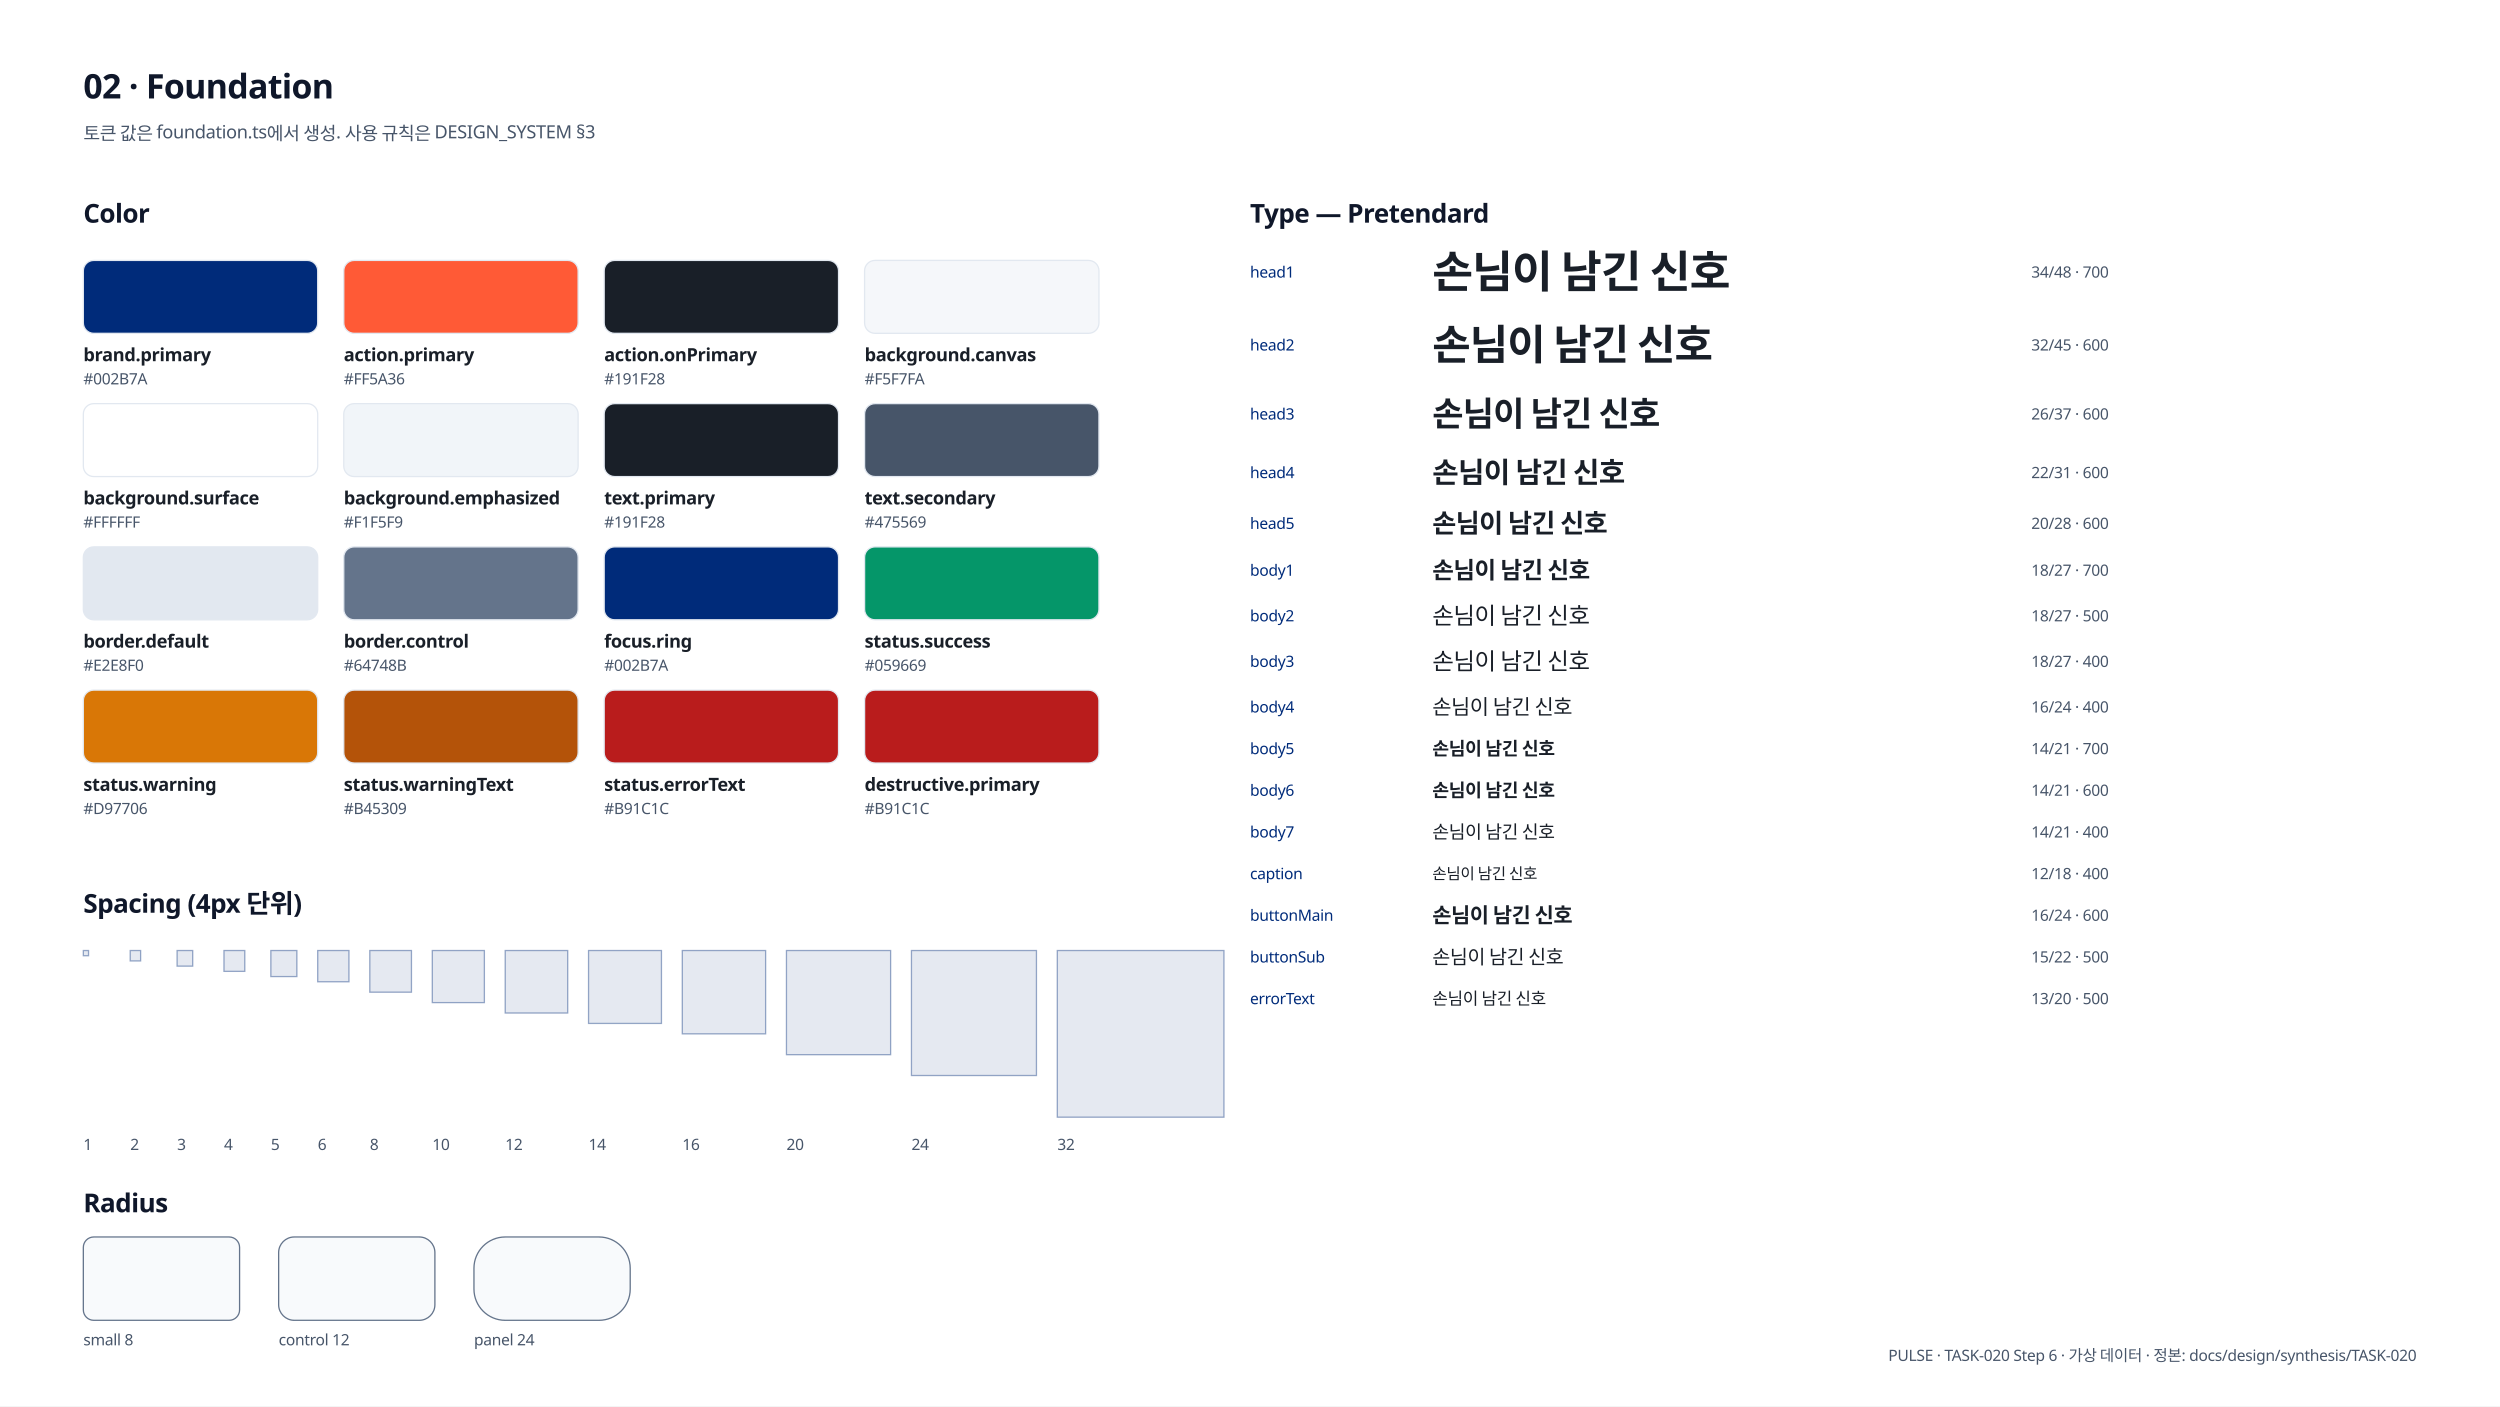
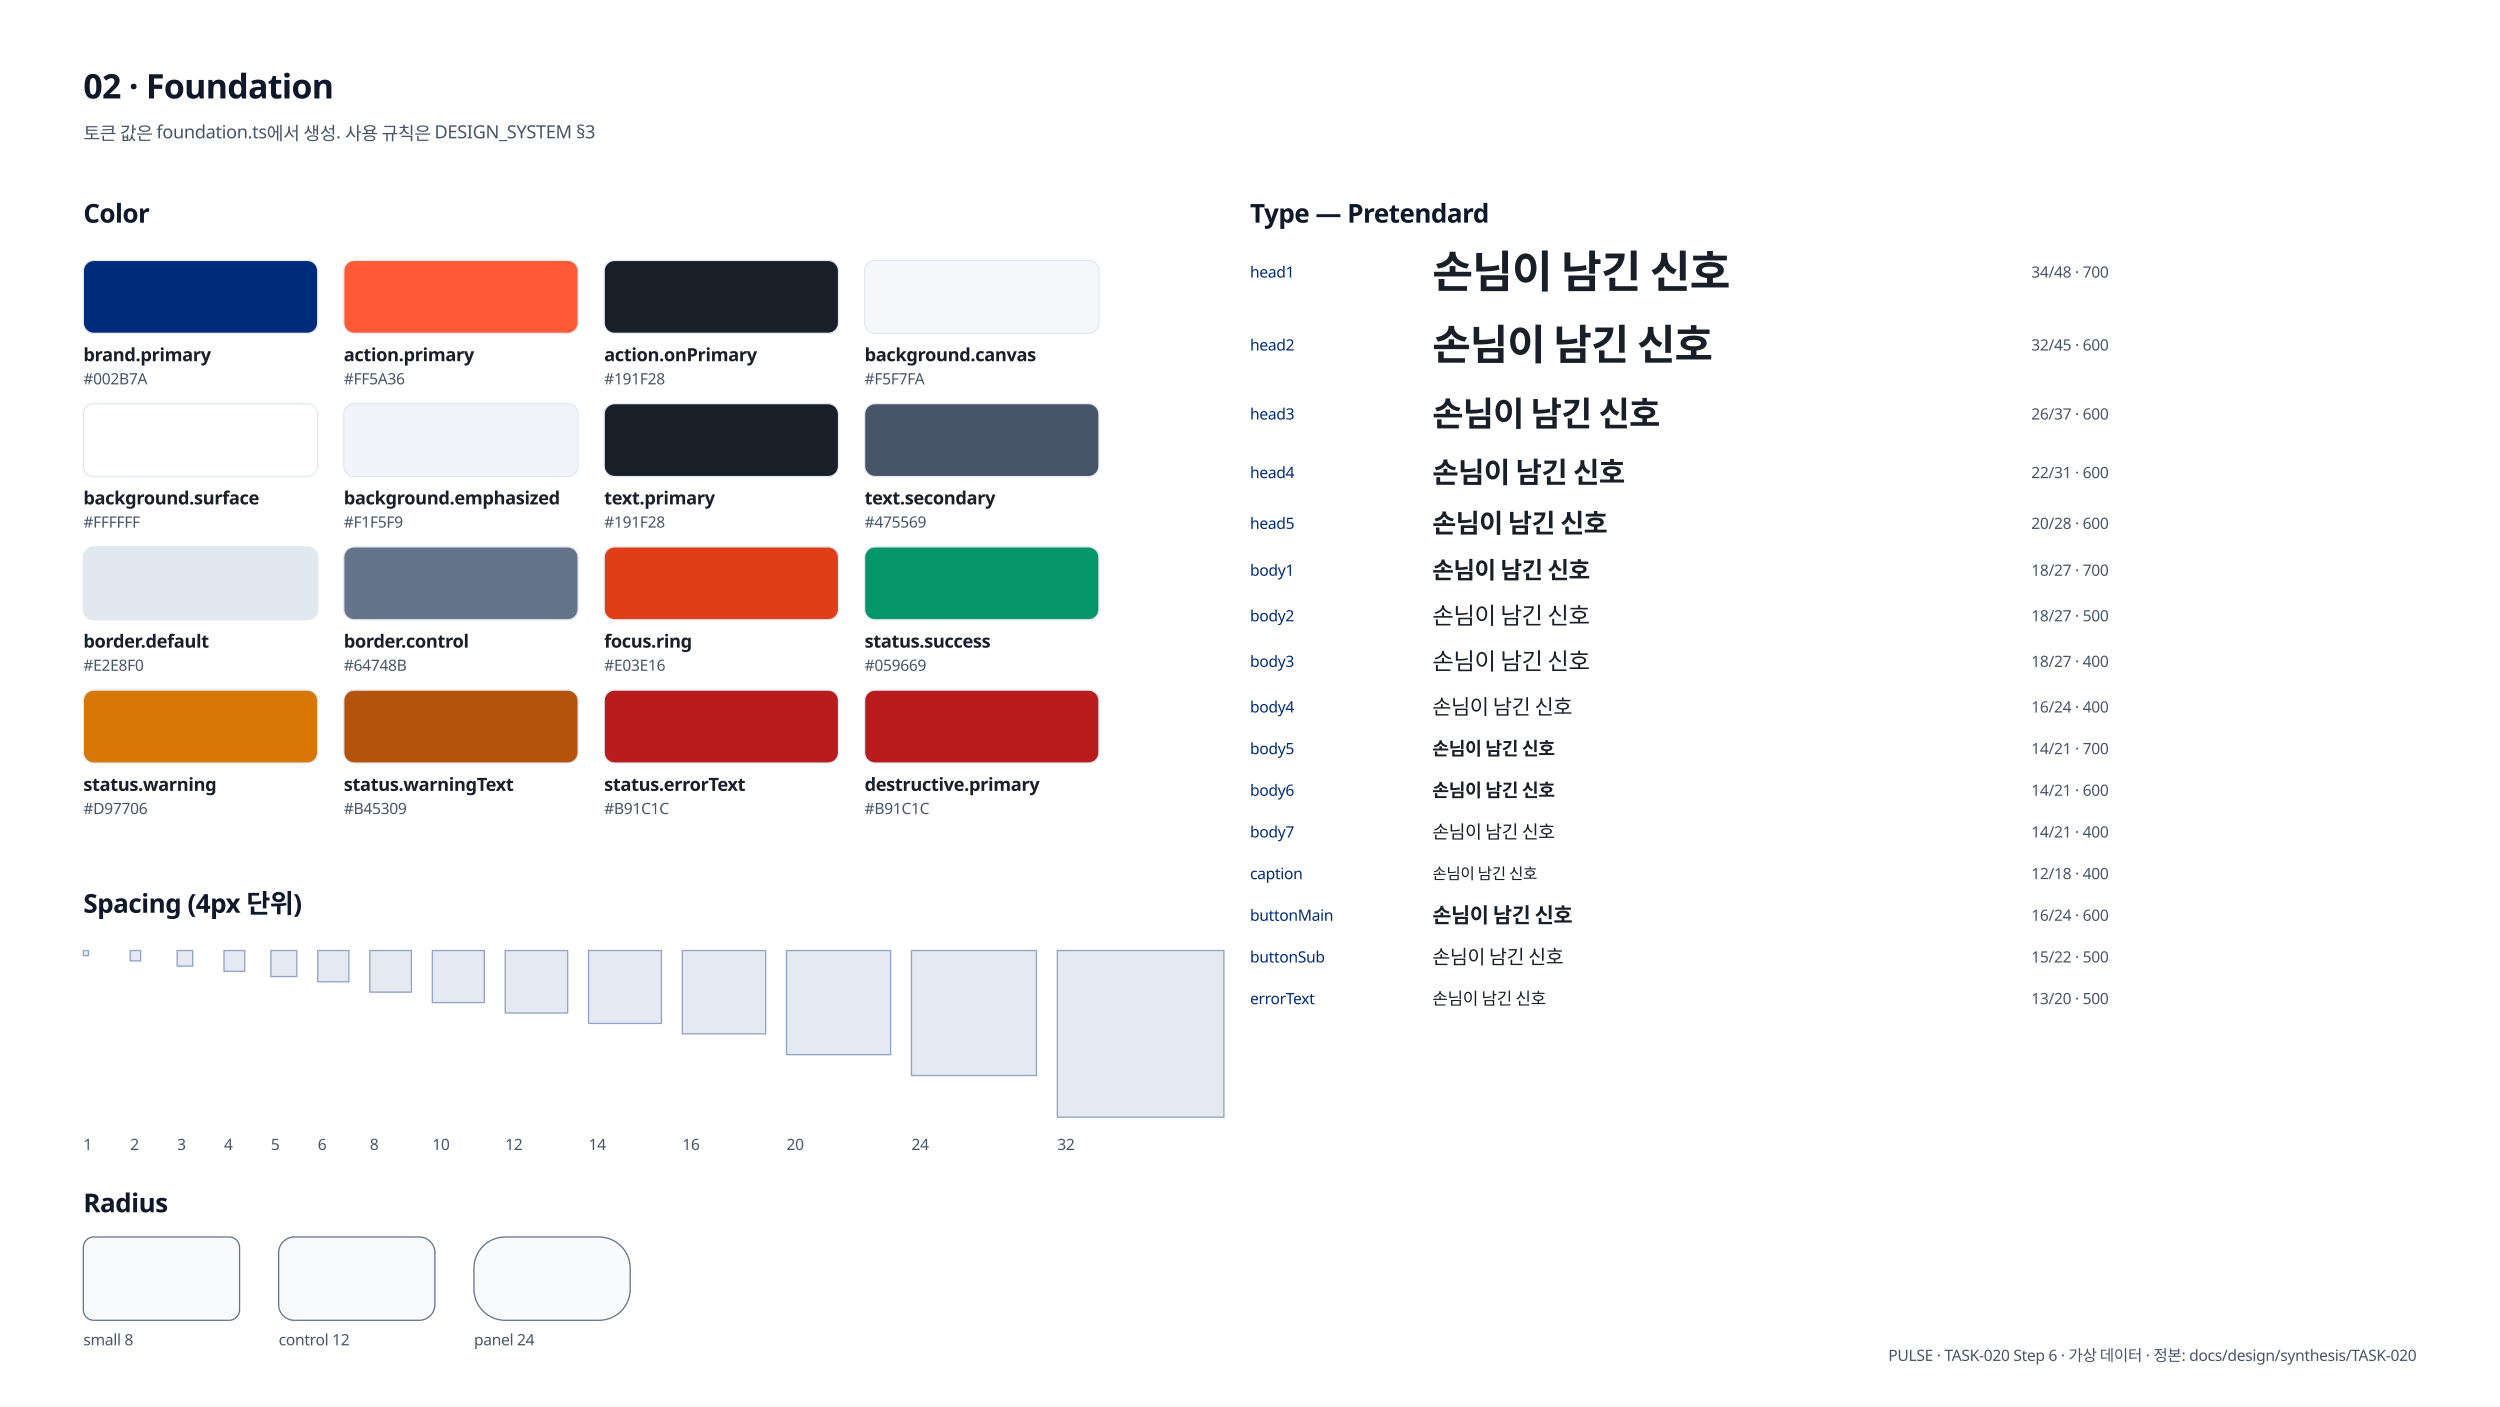
<svg xmlns="http://www.w3.org/2000/svg" width="1920" height="1080" viewBox="0 0 1920 1080">
  <rect x="0" y="0" width="1920" height="1080" rx="0" fill="#FFFFFF" />
  <text x="64" y="75.6" font-family="Pretendard" font-size="26" font-weight="600" letter-spacing="-0.52" fill="#0F172A" text-anchor="start">02 · Foundation</text>
  <text x="64" y="107.4" font-family="Pretendard" font-size="14" font-weight="400" letter-spacing="-0.28" fill="#475569" text-anchor="start">토큰 값은 foundation.ts에서 생성. 사용 규칙은 DESIGN_SYSTEM §3</text>
  <text x="64" y="171.0" font-family="Pretendard" font-size="20" font-weight="600" letter-spacing="-0.4" fill="#0F172A" text-anchor="start">Color</text>
  <g id="Color/brand.primary">
    <rect x="64" y="200" width="180" height="56" rx="8" fill="#002B7A" stroke="#E2E8F0" stroke-width="1" />
    <text x="64" y="277.4" font-family="Pretendard" font-size="14" font-weight="600" letter-spacing="-0.28" fill="#191F28" text-anchor="start">brand.primary</text>
    <text x="64" y="295.2" font-family="Pretendard" font-size="12" font-weight="400" letter-spacing="-0.24" fill="#475569" text-anchor="start">#002B7A</text>
  </g>
  <g id="Color/action.primary">
    <rect x="264" y="200" width="180" height="56" rx="8" fill="#FF5A36" stroke="#E2E8F0" stroke-width="1" />
    <text x="264" y="277.4" font-family="Pretendard" font-size="14" font-weight="600" letter-spacing="-0.28" fill="#191F28" text-anchor="start">action.primary</text>
    <text x="264" y="295.2" font-family="Pretendard" font-size="12" font-weight="400" letter-spacing="-0.24" fill="#475569" text-anchor="start">#FF5A36</text>
  </g>
  <g id="Color/action.onPrimary">
    <rect x="464" y="200" width="180" height="56" rx="8" fill="#191F28" stroke="#E2E8F0" stroke-width="1" />
    <text x="464" y="277.4" font-family="Pretendard" font-size="14" font-weight="600" letter-spacing="-0.28" fill="#191F28" text-anchor="start">action.onPrimary</text>
    <text x="464" y="295.2" font-family="Pretendard" font-size="12" font-weight="400" letter-spacing="-0.24" fill="#475569" text-anchor="start">#191F28</text>
  </g>
  <g id="Color/background.canvas">
    <rect x="664" y="200" width="180" height="56" rx="8" fill="#F5F7FA" stroke="#E2E8F0" stroke-width="1" />
    <text x="664" y="277.4" font-family="Pretendard" font-size="14" font-weight="600" letter-spacing="-0.28" fill="#191F28" text-anchor="start">background.canvas</text>
    <text x="664" y="295.2" font-family="Pretendard" font-size="12" font-weight="400" letter-spacing="-0.24" fill="#475569" text-anchor="start">#F5F7FA</text>
  </g>
  <g id="Color/background.surface">
    <rect x="64" y="310" width="180" height="56" rx="8" fill="#FFFFFF" stroke="#E2E8F0" stroke-width="1" />
    <text x="64" y="387.4" font-family="Pretendard" font-size="14" font-weight="600" letter-spacing="-0.28" fill="#191F28" text-anchor="start">background.surface</text>
    <text x="64" y="405.2" font-family="Pretendard" font-size="12" font-weight="400" letter-spacing="-0.24" fill="#475569" text-anchor="start">#FFFFFF</text>
  </g>
  <g id="Color/background.emphasized">
    <rect x="264" y="310" width="180" height="56" rx="8" fill="#F1F5F9" stroke="#E2E8F0" stroke-width="1" />
    <text x="264" y="387.4" font-family="Pretendard" font-size="14" font-weight="600" letter-spacing="-0.28" fill="#191F28" text-anchor="start">background.emphasized</text>
    <text x="264" y="405.2" font-family="Pretendard" font-size="12" font-weight="400" letter-spacing="-0.24" fill="#475569" text-anchor="start">#F1F5F9</text>
  </g>
  <g id="Color/text.primary">
    <rect x="464" y="310" width="180" height="56" rx="8" fill="#191F28" stroke="#E2E8F0" stroke-width="1" />
    <text x="464" y="387.4" font-family="Pretendard" font-size="14" font-weight="600" letter-spacing="-0.28" fill="#191F28" text-anchor="start">text.primary</text>
    <text x="464" y="405.2" font-family="Pretendard" font-size="12" font-weight="400" letter-spacing="-0.24" fill="#475569" text-anchor="start">#191F28</text>
  </g>
  <g id="Color/text.secondary">
    <rect x="664" y="310" width="180" height="56" rx="8" fill="#475569" stroke="#E2E8F0" stroke-width="1" />
    <text x="664" y="387.4" font-family="Pretendard" font-size="14" font-weight="600" letter-spacing="-0.28" fill="#191F28" text-anchor="start">text.secondary</text>
    <text x="664" y="405.2" font-family="Pretendard" font-size="12" font-weight="400" letter-spacing="-0.24" fill="#475569" text-anchor="start">#475569</text>
  </g>
  <g id="Color/border.default">
    <rect x="64" y="420" width="180" height="56" rx="8" fill="#E2E8F0" stroke="#E2E8F0" stroke-width="1" />
    <text x="64" y="497.4" font-family="Pretendard" font-size="14" font-weight="600" letter-spacing="-0.28" fill="#191F28" text-anchor="start">border.default</text>
    <text x="64" y="515.2" font-family="Pretendard" font-size="12" font-weight="400" letter-spacing="-0.24" fill="#475569" text-anchor="start">#E2E8F0</text>
  </g>
  <g id="Color/border.control">
    <rect x="264" y="420" width="180" height="56" rx="8" fill="#64748B" stroke="#E2E8F0" stroke-width="1" />
    <text x="264" y="497.4" font-family="Pretendard" font-size="14" font-weight="600" letter-spacing="-0.28" fill="#191F28" text-anchor="start">border.control</text>
    <text x="264" y="515.2" font-family="Pretendard" font-size="12" font-weight="400" letter-spacing="-0.24" fill="#475569" text-anchor="start">#64748B</text>
  </g>
  <g id="Color/focus.ring">
-     <rect x="464" y="420" width="180" height="56" rx="8" fill="#002B7A" stroke="#E2E8F0" stroke-width="1" />
+     <rect x="464" y="420" width="180" height="56" rx="8" fill="#E03E16" stroke="#E2E8F0" stroke-width="1" />
    <text x="464" y="497.4" font-family="Pretendard" font-size="14" font-weight="600" letter-spacing="-0.28" fill="#191F28" text-anchor="start">focus.ring</text>
-     <text x="464" y="515.2" font-family="Pretendard" font-size="12" font-weight="400" letter-spacing="-0.24" fill="#475569" text-anchor="start">#002B7A</text>
+     <text x="464" y="515.2" font-family="Pretendard" font-size="12" font-weight="400" letter-spacing="-0.24" fill="#475569" text-anchor="start">#E03E16</text>
  </g>
  <g id="Color/status.success">
    <rect x="664" y="420" width="180" height="56" rx="8" fill="#059669" stroke="#E2E8F0" stroke-width="1" />
    <text x="664" y="497.4" font-family="Pretendard" font-size="14" font-weight="600" letter-spacing="-0.28" fill="#191F28" text-anchor="start">status.success</text>
    <text x="664" y="515.2" font-family="Pretendard" font-size="12" font-weight="400" letter-spacing="-0.24" fill="#475569" text-anchor="start">#059669</text>
  </g>
  <g id="Color/status.warning">
    <rect x="64" y="530" width="180" height="56" rx="8" fill="#D97706" stroke="#E2E8F0" stroke-width="1" />
    <text x="64" y="607.4" font-family="Pretendard" font-size="14" font-weight="600" letter-spacing="-0.28" fill="#191F28" text-anchor="start">status.warning</text>
    <text x="64" y="625.2" font-family="Pretendard" font-size="12" font-weight="400" letter-spacing="-0.24" fill="#475569" text-anchor="start">#D97706</text>
  </g>
  <g id="Color/status.warningText">
    <rect x="264" y="530" width="180" height="56" rx="8" fill="#B45309" stroke="#E2E8F0" stroke-width="1" />
    <text x="264" y="607.4" font-family="Pretendard" font-size="14" font-weight="600" letter-spacing="-0.28" fill="#191F28" text-anchor="start">status.warningText</text>
    <text x="264" y="625.2" font-family="Pretendard" font-size="12" font-weight="400" letter-spacing="-0.24" fill="#475569" text-anchor="start">#B45309</text>
  </g>
  <g id="Color/status.errorText">
    <rect x="464" y="530" width="180" height="56" rx="8" fill="#B91C1C" stroke="#E2E8F0" stroke-width="1" />
    <text x="464" y="607.4" font-family="Pretendard" font-size="14" font-weight="600" letter-spacing="-0.28" fill="#191F28" text-anchor="start">status.errorText</text>
    <text x="464" y="625.2" font-family="Pretendard" font-size="12" font-weight="400" letter-spacing="-0.24" fill="#475569" text-anchor="start">#B91C1C</text>
  </g>
  <g id="Color/destructive.primary">
    <rect x="664" y="530" width="180" height="56" rx="8" fill="#B91C1C" stroke="#E2E8F0" stroke-width="1" />
    <text x="664" y="607.4" font-family="Pretendard" font-size="14" font-weight="600" letter-spacing="-0.28" fill="#191F28" text-anchor="start">destructive.primary</text>
    <text x="664" y="625.2" font-family="Pretendard" font-size="12" font-weight="400" letter-spacing="-0.24" fill="#475569" text-anchor="start">#B91C1C</text>
  </g>
  <text x="960" y="171.0" font-family="Pretendard" font-size="20" font-weight="600" letter-spacing="-0.4" fill="#0F172A" text-anchor="start">Type — Pretendard</text>
  <g id="Type/head1">
    <text x="960" y="213.2" font-family="Pretendard" font-size="12" font-weight="400" letter-spacing="-0.24" fill="#002B7A" text-anchor="start">head1</text>
    <text x="1100" y="220.9" font-family="Pretendard" font-size="34" font-weight="700" letter-spacing="-0.68" fill="#191F28" text-anchor="start">손님이 남긴 신호</text>
    <text x="1560" y="213.2" font-family="Pretendard" font-size="12" font-weight="400" letter-spacing="-0.24" fill="#475569" text-anchor="start">34/48 · 700</text>
  </g>
  <g id="Type/head2">
    <text x="960" y="269.2" font-family="Pretendard" font-size="12" font-weight="400" letter-spacing="-0.24" fill="#002B7A" text-anchor="start">head2</text>
    <text x="1100" y="276.2" font-family="Pretendard" font-size="32" font-weight="600" letter-spacing="-0.64" fill="#191F28" text-anchor="start">손님이 남긴 신호</text>
    <text x="1560" y="269.2" font-family="Pretendard" font-size="12" font-weight="400" letter-spacing="-0.24" fill="#475569" text-anchor="start">32/45 · 600</text>
  </g>
  <g id="Type/head3">
    <text x="960" y="322.2" font-family="Pretendard" font-size="12" font-weight="400" letter-spacing="-0.24" fill="#002B7A" text-anchor="start">head3</text>
    <text x="1100" y="327.1" font-family="Pretendard" font-size="26" font-weight="600" letter-spacing="-0.52" fill="#191F28" text-anchor="start">손님이 남긴 신호</text>
    <text x="1560" y="322.2" font-family="Pretendard" font-size="12" font-weight="400" letter-spacing="-0.24" fill="#475569" text-anchor="start">26/37 · 600</text>
  </g>
  <g id="Type/head4">
    <text x="960" y="367.2" font-family="Pretendard" font-size="12" font-weight="400" letter-spacing="-0.24" fill="#002B7A" text-anchor="start">head4</text>
    <text x="1100" y="370.7" font-family="Pretendard" font-size="22" font-weight="600" letter-spacing="-0.44" fill="#191F28" text-anchor="start">손님이 남긴 신호</text>
    <text x="1560" y="367.2" font-family="Pretendard" font-size="12" font-weight="400" letter-spacing="-0.24" fill="#475569" text-anchor="start">22/31 · 600</text>
  </g>
  <g id="Type/head5">
    <text x="960" y="406.2" font-family="Pretendard" font-size="12" font-weight="400" letter-spacing="-0.24" fill="#002B7A" text-anchor="start">head5</text>
    <text x="1100" y="409.0" font-family="Pretendard" font-size="20" font-weight="600" letter-spacing="-0.4" fill="#191F28" text-anchor="start">손님이 남긴 신호</text>
    <text x="1560" y="406.2" font-family="Pretendard" font-size="12" font-weight="400" letter-spacing="-0.24" fill="#475569" text-anchor="start">20/28 · 600</text>
  </g>
  <g id="Type/body1">
    <text x="960" y="442.2" font-family="Pretendard" font-size="12" font-weight="400" letter-spacing="-0.24" fill="#002B7A" text-anchor="start">body1</text>
    <text x="1100" y="444.3" font-family="Pretendard" font-size="18" font-weight="700" letter-spacing="-0.36" fill="#191F28" text-anchor="start">손님이 남긴 신호</text>
    <text x="1560" y="442.2" font-family="Pretendard" font-size="12" font-weight="400" letter-spacing="-0.24" fill="#475569" text-anchor="start">18/27 · 700</text>
  </g>
  <g id="Type/body2">
    <text x="960" y="477.2" font-family="Pretendard" font-size="12" font-weight="400" letter-spacing="-0.24" fill="#002B7A" text-anchor="start">body2</text>
    <text x="1100" y="479.3" font-family="Pretendard" font-size="18" font-weight="500" letter-spacing="-0.36" fill="#191F28" text-anchor="start">손님이 남긴 신호</text>
    <text x="1560" y="477.2" font-family="Pretendard" font-size="12" font-weight="400" letter-spacing="-0.24" fill="#475569" text-anchor="start">18/27 · 500</text>
  </g>
  <g id="Type/body3">
    <text x="960" y="512.2" font-family="Pretendard" font-size="12" font-weight="400" letter-spacing="-0.24" fill="#002B7A" text-anchor="start">body3</text>
    <text x="1100" y="514.3" font-family="Pretendard" font-size="18" font-weight="400" letter-spacing="-0.36" fill="#191F28" text-anchor="start">손님이 남긴 신호</text>
    <text x="1560" y="512.2" font-family="Pretendard" font-size="12" font-weight="400" letter-spacing="-0.24" fill="#475569" text-anchor="start">18/27 · 400</text>
  </g>
  <g id="Type/body4">
    <text x="960" y="547.2" font-family="Pretendard" font-size="12" font-weight="400" letter-spacing="-0.24" fill="#002B7A" text-anchor="start">body4</text>
    <text x="1100" y="548.6" font-family="Pretendard" font-size="16" font-weight="400" letter-spacing="-0.32" fill="#191F28" text-anchor="start">손님이 남긴 신호</text>
    <text x="1560" y="547.2" font-family="Pretendard" font-size="12" font-weight="400" letter-spacing="-0.24" fill="#475569" text-anchor="start">16/24 · 400</text>
  </g>
  <g id="Type/body5">
    <text x="960" y="579.2" font-family="Pretendard" font-size="12" font-weight="400" letter-spacing="-0.24" fill="#002B7A" text-anchor="start">body5</text>
    <text x="1100" y="579.9" font-family="Pretendard" font-size="14" font-weight="700" letter-spacing="-0.28" fill="#191F28" text-anchor="start">손님이 남긴 신호</text>
    <text x="1560" y="579.2" font-family="Pretendard" font-size="12" font-weight="400" letter-spacing="-0.24" fill="#475569" text-anchor="start">14/21 · 700</text>
  </g>
  <g id="Type/body6">
    <text x="960" y="611.2" font-family="Pretendard" font-size="12" font-weight="400" letter-spacing="-0.24" fill="#002B7A" text-anchor="start">body6</text>
    <text x="1100" y="611.9" font-family="Pretendard" font-size="14" font-weight="600" letter-spacing="-0.28" fill="#191F28" text-anchor="start">손님이 남긴 신호</text>
    <text x="1560" y="611.2" font-family="Pretendard" font-size="12" font-weight="400" letter-spacing="-0.24" fill="#475569" text-anchor="start">14/21 · 600</text>
  </g>
  <g id="Type/body7">
    <text x="960" y="643.2" font-family="Pretendard" font-size="12" font-weight="400" letter-spacing="-0.24" fill="#002B7A" text-anchor="start">body7</text>
    <text x="1100" y="643.9" font-family="Pretendard" font-size="14" font-weight="400" letter-spacing="-0.28" fill="#191F28" text-anchor="start">손님이 남긴 신호</text>
    <text x="1560" y="643.2" font-family="Pretendard" font-size="12" font-weight="400" letter-spacing="-0.24" fill="#475569" text-anchor="start">14/21 · 400</text>
  </g>
  <g id="Type/caption">
    <text x="960" y="675.2" font-family="Pretendard" font-size="12" font-weight="400" letter-spacing="-0.24" fill="#002B7A" text-anchor="start">caption</text>
    <text x="1100" y="675.2" font-family="Pretendard" font-size="12" font-weight="400" letter-spacing="-0.24" fill="#191F28" text-anchor="start">손님이 남긴 신호</text>
    <text x="1560" y="675.2" font-family="Pretendard" font-size="12" font-weight="400" letter-spacing="-0.24" fill="#475569" text-anchor="start">12/18 · 400</text>
  </g>
  <g id="Type/buttonMain">
    <text x="960" y="707.2" font-family="Pretendard" font-size="12" font-weight="400" letter-spacing="-0.24" fill="#002B7A" text-anchor="start">buttonMain</text>
    <text x="1100" y="708.6" font-family="Pretendard" font-size="16" font-weight="600" letter-spacing="-0.32" fill="#191F28" text-anchor="start">손님이 남긴 신호</text>
    <text x="1560" y="707.2" font-family="Pretendard" font-size="12" font-weight="400" letter-spacing="-0.24" fill="#475569" text-anchor="start">16/24 · 600</text>
  </g>
  <g id="Type/buttonSub">
    <text x="960" y="739.2" font-family="Pretendard" font-size="12" font-weight="400" letter-spacing="-0.24" fill="#002B7A" text-anchor="start">buttonSub</text>
    <text x="1100" y="740.3" font-family="Pretendard" font-size="15" font-weight="500" letter-spacing="-0.3" fill="#191F28" text-anchor="start">손님이 남긴 신호</text>
    <text x="1560" y="739.2" font-family="Pretendard" font-size="12" font-weight="400" letter-spacing="-0.24" fill="#475569" text-anchor="start">15/22 · 500</text>
  </g>
  <g id="Type/errorText">
    <text x="960" y="771.2" font-family="Pretendard" font-size="12" font-weight="400" letter-spacing="-0.24" fill="#002B7A" text-anchor="start">errorText</text>
    <text x="1100" y="771.5" font-family="Pretendard" font-size="13" font-weight="500" letter-spacing="-0.26" fill="#191F28" text-anchor="start">손님이 남긴 신호</text>
    <text x="1560" y="771.2" font-family="Pretendard" font-size="12" font-weight="400" letter-spacing="-0.24" fill="#475569" text-anchor="start">13/20 · 500</text>
  </g>
  <text x="64" y="701.0" font-family="Pretendard" font-size="20" font-weight="600" letter-spacing="-0.4" fill="#0F172A" text-anchor="start">Spacing (4px 단위)</text>
  <g id="Spacing/1">
    <rect x="64" y="730" width="4" height="4" rx="0" fill="#002B7A1A" stroke="#002B7A66" stroke-width="1" />
    <text x="64" y="883.2" font-family="Pretendard" font-size="12" font-weight="400" letter-spacing="-0.24" fill="#475569" text-anchor="start">1</text>
  </g>
  <g id="Spacing/2">
    <rect x="100" y="730" width="8" height="8" rx="0" fill="#002B7A1A" stroke="#002B7A66" stroke-width="1" />
    <text x="100" y="883.2" font-family="Pretendard" font-size="12" font-weight="400" letter-spacing="-0.24" fill="#475569" text-anchor="start">2</text>
  </g>
  <g id="Spacing/3">
    <rect x="136" y="730" width="12" height="12" rx="0" fill="#002B7A1A" stroke="#002B7A66" stroke-width="1" />
    <text x="136" y="883.2" font-family="Pretendard" font-size="12" font-weight="400" letter-spacing="-0.24" fill="#475569" text-anchor="start">3</text>
  </g>
  <g id="Spacing/4">
    <rect x="172" y="730" width="16" height="16" rx="0" fill="#002B7A1A" stroke="#002B7A66" stroke-width="1" />
    <text x="172" y="883.2" font-family="Pretendard" font-size="12" font-weight="400" letter-spacing="-0.24" fill="#475569" text-anchor="start">4</text>
  </g>
  <g id="Spacing/5">
    <rect x="208" y="730" width="20" height="20" rx="0" fill="#002B7A1A" stroke="#002B7A66" stroke-width="1" />
    <text x="208" y="883.2" font-family="Pretendard" font-size="12" font-weight="400" letter-spacing="-0.24" fill="#475569" text-anchor="start">5</text>
  </g>
  <g id="Spacing/6">
    <rect x="244" y="730" width="24" height="24" rx="0" fill="#002B7A1A" stroke="#002B7A66" stroke-width="1" />
    <text x="244" y="883.2" font-family="Pretendard" font-size="12" font-weight="400" letter-spacing="-0.24" fill="#475569" text-anchor="start">6</text>
  </g>
  <g id="Spacing/8">
    <rect x="284" y="730" width="32" height="32" rx="0" fill="#002B7A1A" stroke="#002B7A66" stroke-width="1" />
    <text x="284" y="883.2" font-family="Pretendard" font-size="12" font-weight="400" letter-spacing="-0.24" fill="#475569" text-anchor="start">8</text>
  </g>
  <g id="Spacing/10">
    <rect x="332" y="730" width="40" height="40" rx="0" fill="#002B7A1A" stroke="#002B7A66" stroke-width="1" />
    <text x="332" y="883.2" font-family="Pretendard" font-size="12" font-weight="400" letter-spacing="-0.24" fill="#475569" text-anchor="start">10</text>
  </g>
  <g id="Spacing/12">
    <rect x="388" y="730" width="48" height="48" rx="0" fill="#002B7A1A" stroke="#002B7A66" stroke-width="1" />
    <text x="388" y="883.2" font-family="Pretendard" font-size="12" font-weight="400" letter-spacing="-0.24" fill="#475569" text-anchor="start">12</text>
  </g>
  <g id="Spacing/14">
    <rect x="452" y="730" width="56" height="56" rx="0" fill="#002B7A1A" stroke="#002B7A66" stroke-width="1" />
    <text x="452" y="883.2" font-family="Pretendard" font-size="12" font-weight="400" letter-spacing="-0.24" fill="#475569" text-anchor="start">14</text>
  </g>
  <g id="Spacing/16">
    <rect x="524" y="730" width="64" height="64" rx="0" fill="#002B7A1A" stroke="#002B7A66" stroke-width="1" />
    <text x="524" y="883.2" font-family="Pretendard" font-size="12" font-weight="400" letter-spacing="-0.24" fill="#475569" text-anchor="start">16</text>
  </g>
  <g id="Spacing/20">
    <rect x="604" y="730" width="80" height="80" rx="0" fill="#002B7A1A" stroke="#002B7A66" stroke-width="1" />
    <text x="604" y="883.2" font-family="Pretendard" font-size="12" font-weight="400" letter-spacing="-0.24" fill="#475569" text-anchor="start">20</text>
  </g>
  <g id="Spacing/24">
    <rect x="700" y="730" width="96" height="96" rx="0" fill="#002B7A1A" stroke="#002B7A66" stroke-width="1" />
    <text x="700" y="883.2" font-family="Pretendard" font-size="12" font-weight="400" letter-spacing="-0.24" fill="#475569" text-anchor="start">24</text>
  </g>
  <g id="Spacing/32">
    <rect x="812" y="730" width="128" height="128" rx="0" fill="#002B7A1A" stroke="#002B7A66" stroke-width="1" />
    <text x="812" y="883.2" font-family="Pretendard" font-size="12" font-weight="400" letter-spacing="-0.24" fill="#475569" text-anchor="start">32</text>
  </g>
  <text x="64" y="931.0" font-family="Pretendard" font-size="20" font-weight="600" letter-spacing="-0.4" fill="#0F172A" text-anchor="start">Radius</text>
  <g id="Radius/small">
    <rect x="64" y="950" width="120" height="64" rx="8" fill="#F8FAFC" stroke="#64748B" stroke-width="1" />
    <text x="64" y="1033.2" font-family="Pretendard" font-size="12" font-weight="400" letter-spacing="-0.24" fill="#475569" text-anchor="start">small 8</text>
  </g>
  <g id="Radius/control">
    <rect x="214" y="950" width="120" height="64" rx="12" fill="#F8FAFC" stroke="#64748B" stroke-width="1" />
    <text x="214" y="1033.2" font-family="Pretendard" font-size="12" font-weight="400" letter-spacing="-0.24" fill="#475569" text-anchor="start">control 12</text>
  </g>
  <g id="Radius/panel">
    <rect x="364" y="950" width="120" height="64" rx="24" fill="#F8FAFC" stroke="#64748B" stroke-width="1" />
    <text x="364" y="1033.2" font-family="Pretendard" font-size="12" font-weight="400" letter-spacing="-0.24" fill="#475569" text-anchor="start">panel 24</text>
  </g>
  <text x="1856" y="1045.2" font-family="Pretendard" font-size="12" font-weight="400" letter-spacing="-0.24" fill="#475569" text-anchor="end">PULSE · TASK-020 Step 6 · 가상 데이터 · 정본: docs/design/synthesis/TASK-020</text>
</svg>
